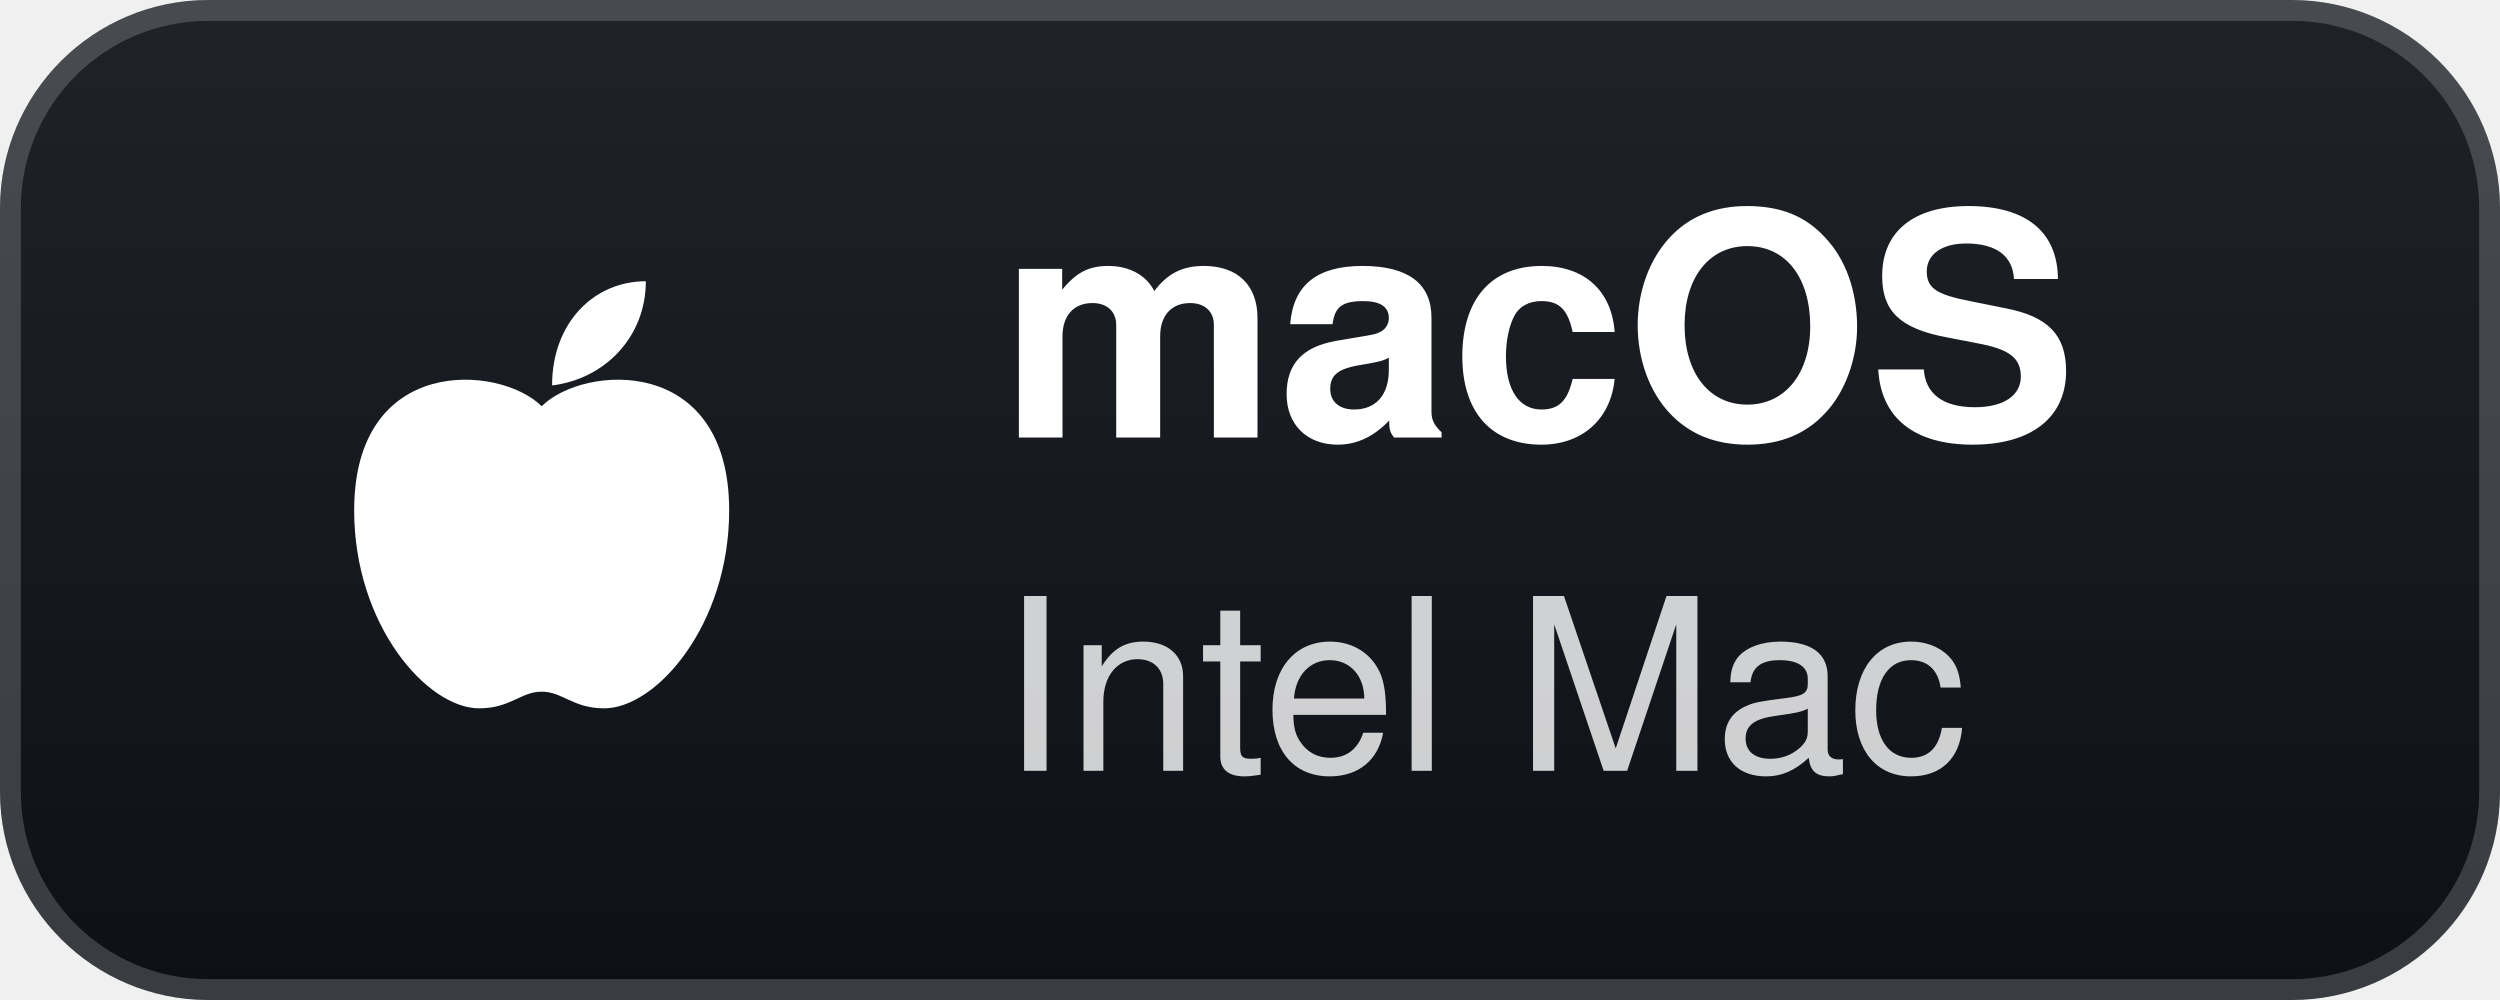
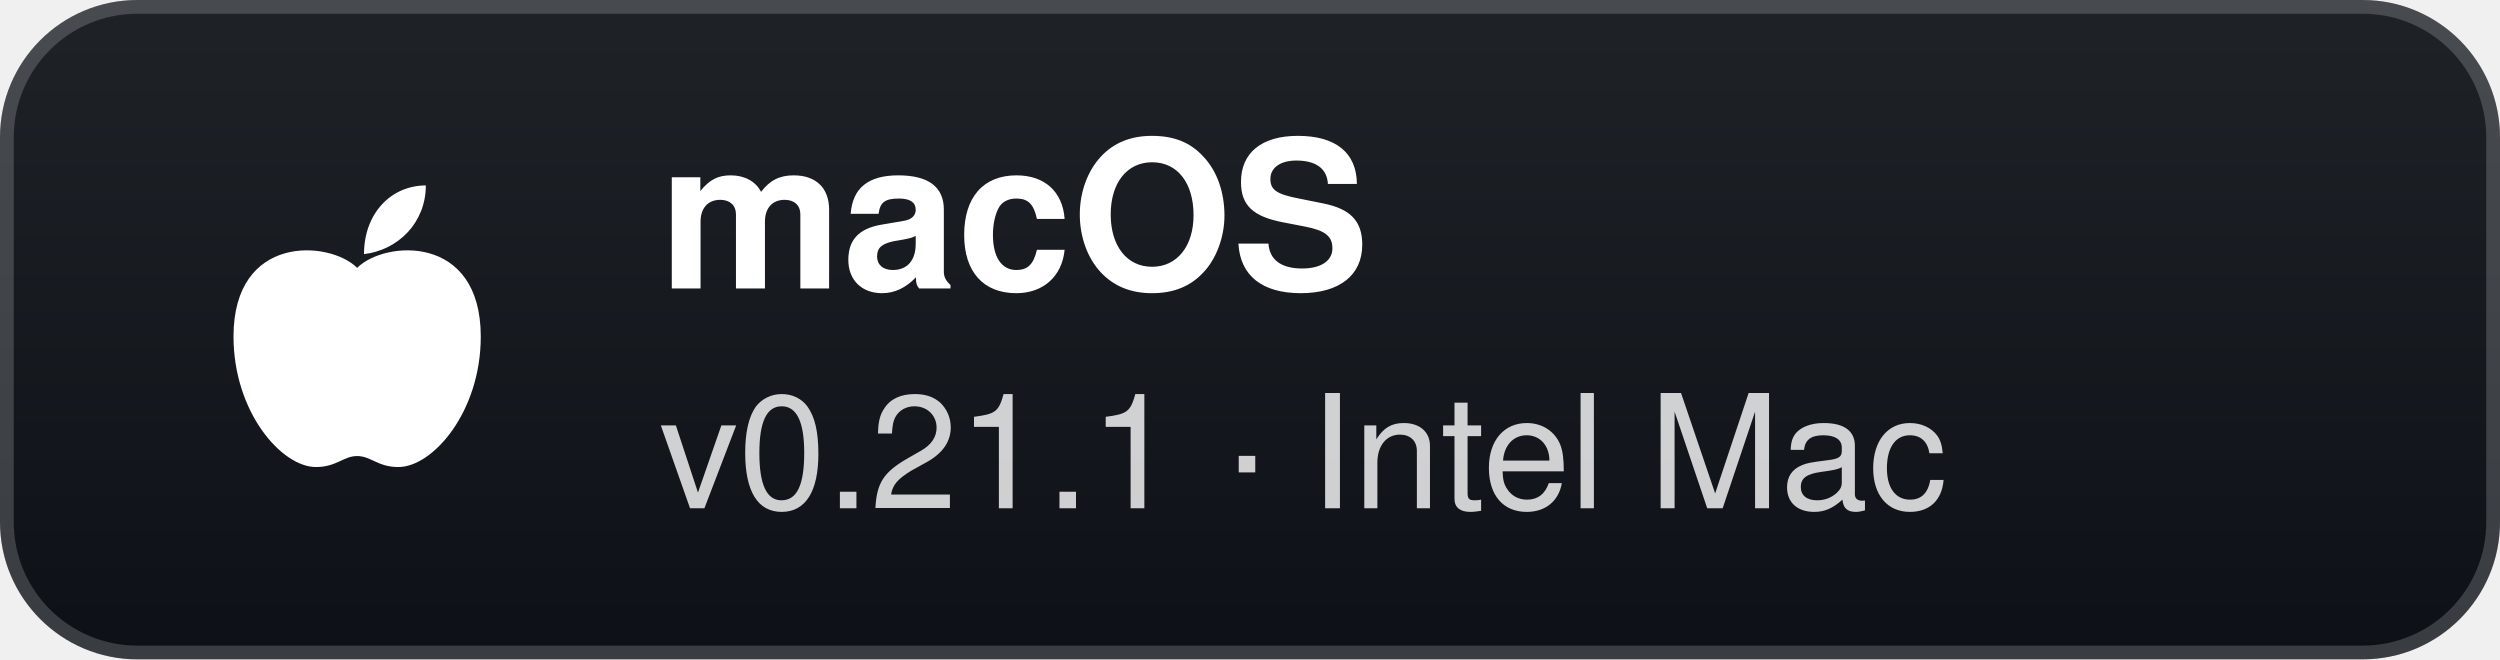
- <svg xmlns="http://www.w3.org/2000/svg" width="120" height="48" viewBox="0 0 120 48" role="img" aria-label="macOS: Intel Mac">
+ <svg xmlns="http://www.w3.org/2000/svg" width="182" height="48" viewBox="0 0 182 48" role="img" aria-label="macOS: v0.21.1 · Intel Mac">
  <defs>
    <linearGradient id="g" x1="0" y1="0" x2="0" y2="1">
      <stop offset="0" stop-color="#1f2328" />
      <stop offset="1" stop-color="#0d1117" />
    </linearGradient>
  </defs>
-   <rect width="120" height="48" rx="10" fill="url(#g)" />
-   <rect x="0.5" y="0.5" width="119" height="47" rx="9.5" fill="none" stroke="#ffffff" stroke-opacity="0.18" />
+   <rect width="182" height="48" rx="10" fill="url(#g)" />
+   <rect x="0.5" y="0.5" width="181" height="47" rx="9.5" fill="none" stroke="#ffffff" stroke-opacity="0.18" />
  <g transform="translate(26 24)">
    <path d="M0 -4.5 C-2 -6.5 -9 -7 -9 0.5 C-9 6 -5.5 10 -3 10 C-1.5 10 -1 9.2 0 9.2 C1 9.2 1.5 10 3 10 C5.5 10 9 6 9 0.5 C9 -7 2 -6.5 0 -4.5 Z" fill="#fff" />
    <path d="M0.5 -5.5 C0.5 -8.5 2.5 -10.5 5 -10.5 C5 -7.8 3 -5.8 0.5 -5.5 Z" fill="#fff" />
  </g>
  <text x="48" y="21" fill="#ffffff" font-family="'Segoe UI',-apple-system,BlinkMacSystemFont,Helvetica,Arial,sans-serif" font-size="15" font-weight="700">macOS</text>
-   <text x="48" y="37" fill="#ffffff" fill-opacity="0.8" font-family="'Segoe UI',-apple-system,BlinkMacSystemFont,Helvetica,Arial,sans-serif" font-size="11.5">Intel Mac</text>
+   <text x="48" y="37" fill="#ffffff" fill-opacity="0.8" font-family="'Segoe UI',-apple-system,BlinkMacSystemFont,Helvetica,Arial,sans-serif" font-size="11.5">v0.21.1 · Intel Mac</text>
</svg>
